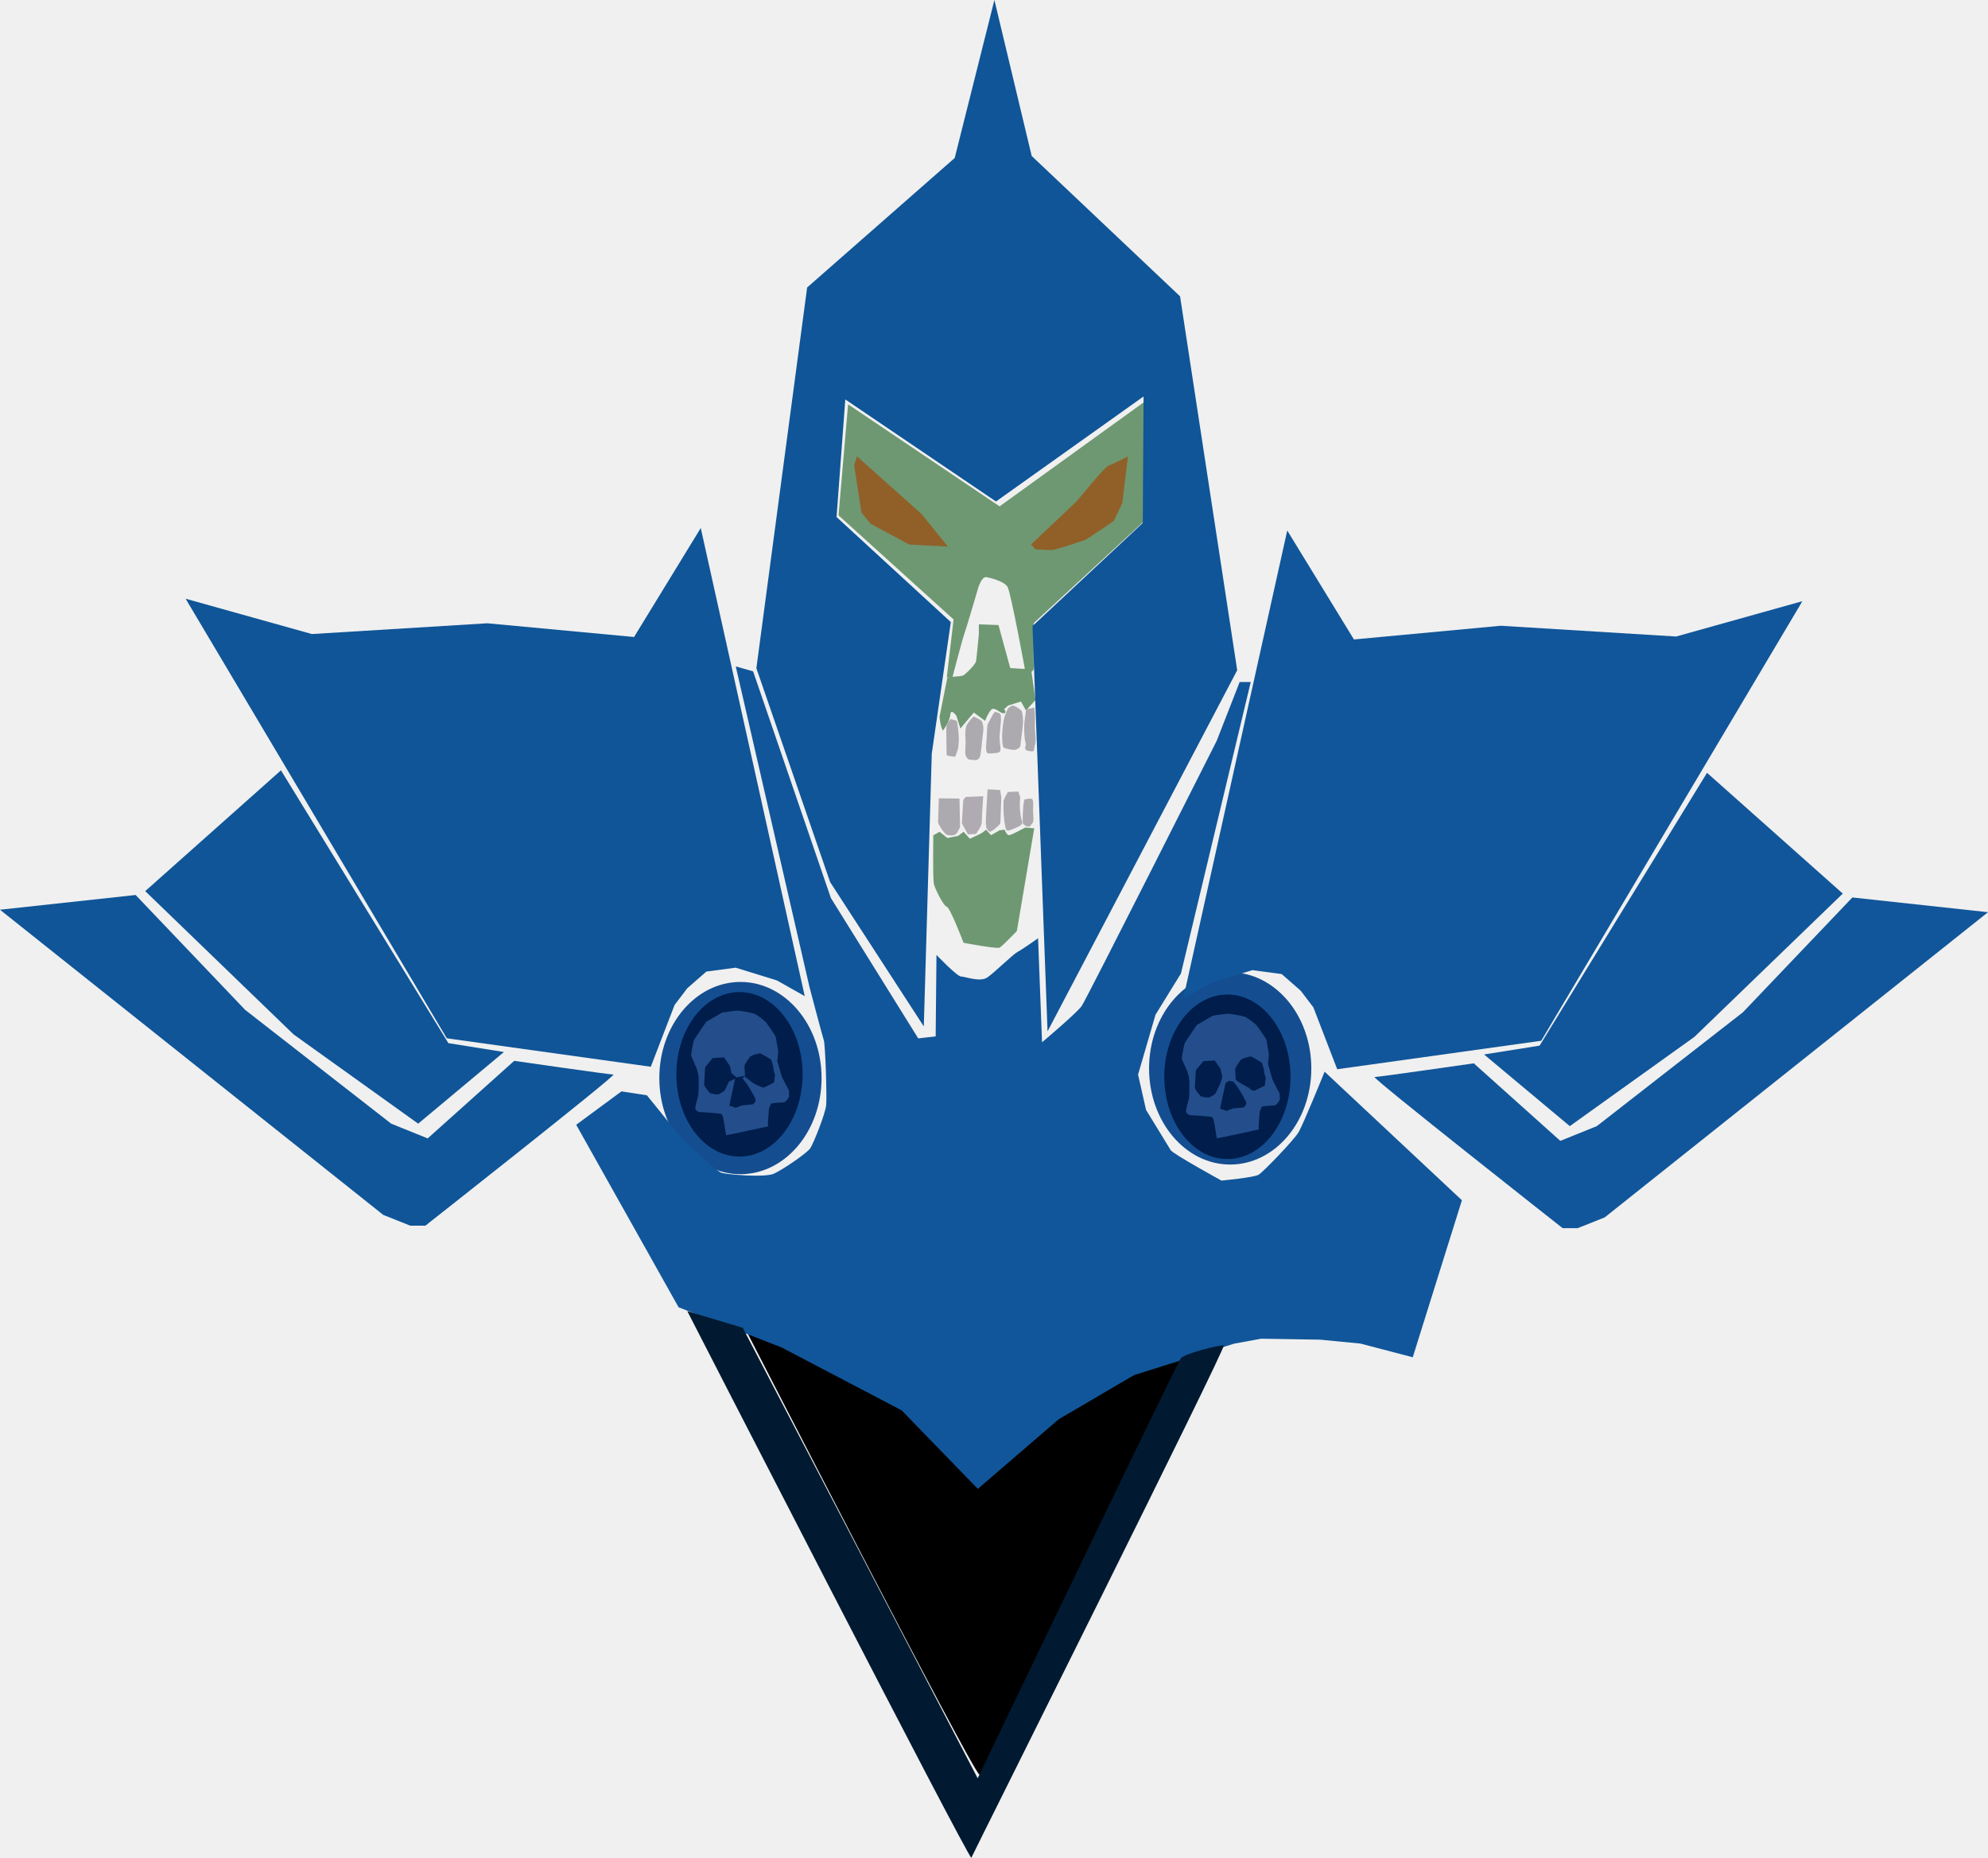
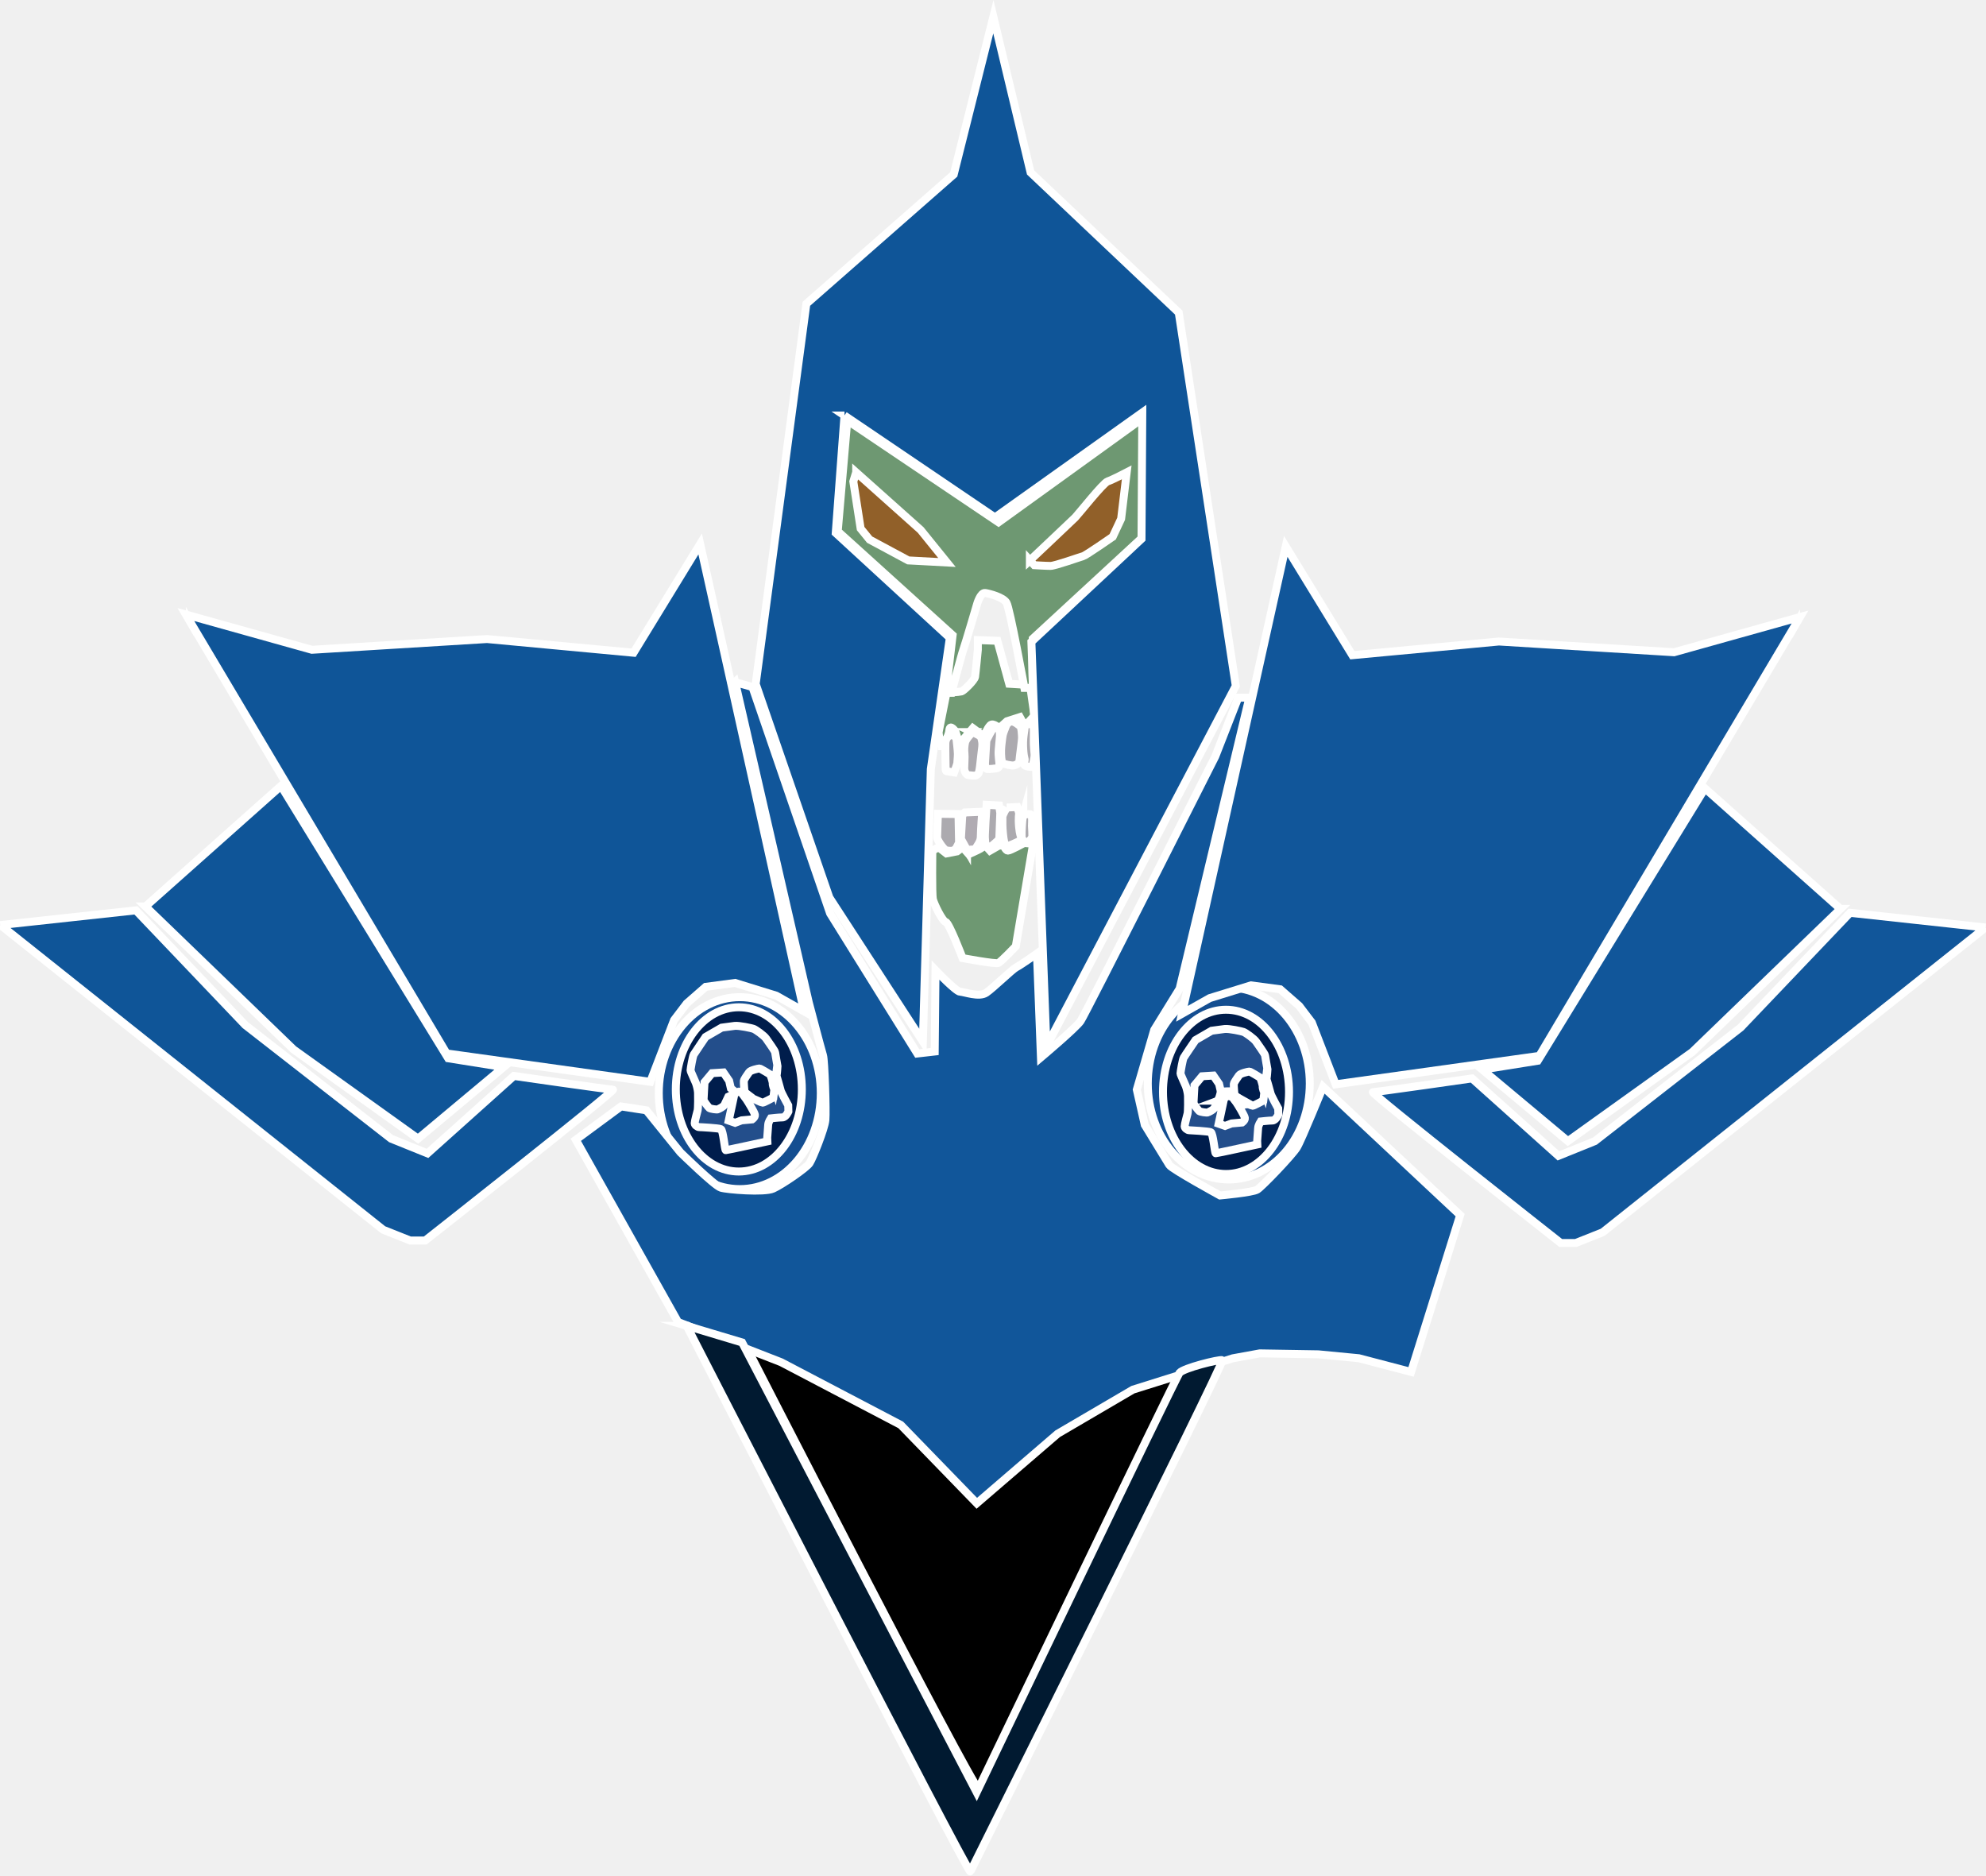
- <svg xmlns="http://www.w3.org/2000/svg" id="svg4444" width="249.48" height="233.09" viewBox="0 0 249.48 233.09">
+ <svg xmlns="http://www.w3.org/2000/svg" id="svg4444" viewBox="0 0 249.61 235.68">
  <defs>
    <style>
      .cls-1 {
+         fill: #144e91;
+       }
+ 
+       .cls-1, .cls-2, .cls-3, .cls-4, .cls-5, .cls-6, .cls-7, .cls-8, .cls-9, .cls-10, .cls-11 {
+         stroke: #fff;
+         stroke-miterlimit: 10;
+       }
+ 
+       .cls-2 {
+         fill: #b0abb2;
+       }
+ 
+       .cls-3 {
        fill: #234e8b;
      }

-       .cls-1, .cls-2, .cls-3, .cls-4, .cls-5, .cls-6, .cls-7, .cls-8, .cls-9, .cls-10, .cls-11 {
-         stroke-width: 0px;
+       .cls-4 {
+         fill: #11569a;
      }

-       .cls-3 {
+       .cls-5 {
+         fill: #6e9872;
+       }
+ 
+       .cls-6 {
+         fill: #acaaaf;
+       }
+ 
+       .cls-7 {
+         fill: #916029;
+       }
+ 
+       .cls-9 {
+         fill: #001d4c;
+       }
+ 
+       .cls-10 {
        fill: #0f5598;
      }

-       .cls-4 {
-         fill: #6e9872;
-       }
- 
-       .cls-5 {
-         fill: #001d4c;
-       }
- 
-       .cls-6 {
+       .cls-11 {
        fill: #011a31;
-       }
- 
-       .cls-7 {
-         fill: #acaaaf;
-       }
- 
-       .cls-8 {
-         fill: #b0abb2;
-       }
- 
-       .cls-9 {
-         fill: #11569a;
-       }
- 
-       .cls-10 {
-         fill: #144e91;
-       }
- 
-       .cls-11 {
-         fill: #916029;
      }
    </style>
  </defs>
  <g id="layer29">
-     <ellipse id="path93559-4" class="cls-10" cx="154.38" cy="134.05" rx="10.18" ry="12.06" />
-     <path id="path81998" class="cls-4" d="m117.13,104.8l.77-.44.99.78,1.34-.26.7-.52.77.87s1.2-.52,1.48-.7c.28-.17.56-.44.56-.44l.63.7,1.06-.61.63-.09s.28.7.56.7,2.04-.96,2.04-.96l1.13.09-2.18,12.89s-1.83,1.92-2.18,2.09c-.35.17-4.51-.61-4.51-.61,0,0-1.69-4.44-2.11-4.53-.42-.09-1.48-2.26-1.62-2.87-.14-.61-.07-6.09-.07-6.09h0Z" />
-     <path id="path83986" class="cls-4" d="m118.33,91.65c-.35-.52-.42-1.74-.42-1.74l.99-4.96s1.62-.09,1.9-.17c.28-.09,1.62-1.39,1.69-1.83.07-.44.35-3.4.35-3.4v-1.22l2.46.09,1.48,5.4,1.48.09h1.13l.56,3.92-1.2,1.31-.63-1.13-1.62.52-.49.44s.42.52-.07.52-1.13-.87-1.55-.44c-.42.44-.77,1.39-.77,1.39l-1.41-1.04-1.69,2-.49-1.57s-.7-1.04-.77-.17c-.07.87-.92,2-.92,2h0Z" />
-     <path id="path83988" class="cls-4" d="m119.53,84.95s1.2-4.61,1.48-5.4c.28-.78,1.76-5.83,1.76-5.83,0,0,.42-1.39.99-1.31.56.09,2.25.52,2.68,1.22.42.7,2.25,10.71,2.25,10.71h.63s.49-.09.42-.78c-.07-.7,0-5.4,0-5.4l13.87-12.8-.07-14.89-18.1,13.06-19.01-12.8-1.2,13.93,14.44,13.06-.85,7.23h.7Z" />
-     <path id="path94813" class="cls-1" d="m91.85,134.67l-.25,1.05.55-.25,1.12-.18,1.37.77-1.37-1.57-1.42.18Z" />
-     <ellipse id="path93559-4-5" class="cls-10" cx="92.92" cy="135.26" rx="10.18" ry="12.06" />
+     <ellipse id="path93559-4" class="cls-1" cx="154.44" cy="136.15" rx="10.18" ry="12.06" />
+     <path id="path81998" class="cls-5" d="m117.19,106.9l.77-.44.99.78,1.34-.26.7-.52.77.87s1.2-.52,1.48-.7c.28-.17.56-.44.56-.44l.63.7,1.06-.61.63-.09s.28.7.56.7,2.04-.96,2.04-.96l1.13.09-2.18,12.89s-1.83,1.92-2.18,2.09-4.51-.61-4.51-.61c0,0-1.69-4.44-2.11-4.53s-1.48-2.26-1.62-2.87-.07-6.09-.07-6.09h.01Z" />
+     <path id="path83986" class="cls-5" d="m118.39,93.75c-.35-.52-.42-1.74-.42-1.74l.99-4.96s1.62-.09,1.9-.17c.28-.09,1.62-1.39,1.69-1.83s.35-3.4.35-3.4v-1.22l2.46.09,1.48,5.4,1.48.09h1.13l.56,3.92-1.2,1.31-.63-1.13-1.62.52-.49.44s.42.52-.07.52-1.13-.87-1.55-.44c-.42.44-.77,1.39-.77,1.39l-1.41-1.04-1.69,2-.49-1.57s-.7-1.04-.77-.17-.92,2-.92,2h-.01Z" />
+     <path id="path83988" class="cls-5" d="m119.59,87.05s1.2-4.61,1.48-5.4c.28-.78,1.76-5.83,1.76-5.83,0,0,.42-1.39.99-1.31.56.09,2.25.52,2.68,1.22.42.7,2.25,10.71,2.25,10.71h.63s.49-.09.42-.78c-.07-.7,0-5.4,0-5.4l13.87-12.8-.07-14.89-18.1,13.06-19.01-12.8-1.2,13.93,14.44,13.06-.85,7.23h.71Z" />
+     <path id="path94813" class="cls-3" d="m91.91,136.77l-.25,1.05.55-.25,1.12-.18,1.37.77-1.37-1.57s-1.42.18-1.42.18Z" />
+     <ellipse id="path93559-4-5" class="cls-1" cx="92.98" cy="137.36" rx="10.18" ry="12.06" />
  </g>
  <g id="layer28">
-     <path id="path79318" class="cls-2" d="m93.72,167.09l55.37,2.22s-25.3,53.69-26.19,53.32c-.9-.37-29.18-55.53-29.18-55.53Z" />
-     <ellipse id="path92041-2" class="cls-5" cx="154.03" cy="135.1" rx="7.92" ry="10.32" />
-     <ellipse id="path92041" class="cls-5" cx="92.8" cy="134.79" rx="7.92" ry="10.32" />
+     <path id="path79318" class="cls-8" d="m93.78,169.19l55.37,2.22s-25.3,53.69-26.19,53.32c-.9-.37-29.18-55.53-29.18-55.53h0Z" />
+     <ellipse id="path92041-2" class="cls-9" cx="154.09" cy="137.2" rx="7.92" ry="10.32" />
+     <ellipse id="path92041" class="cls-9" cx="92.86" cy="136.89" rx="7.92" ry="10.32" />
  </g>
  <g id="layer3">
-     <path id="path74334" class="cls-3" d="m106.07,50.11l18.92,12.81,18.52-13.18-.1,15.88-13.84,12.93,1.89,50.85,23.8-45.31-7.17-46.91-18.62-17.61L124.79,0l-4.98,19.82-18.52,16.25-6.37,47.77,9.26,26.84,11.75,18.1,1-34.23,2.39-16.5-14.34-13.18,1.1-14.78Z" />
-     <path id="path74336" class="cls-3" d="m23.8,75.97l32.27,54.3,25.6,3.57,2.99-7.76,1.59-2.09,2.39-2.09,3.68-.49,5.18,1.6,3.49,1.97-13.05-58.73-8.37,13.67-18.42-1.72-22.01,1.35-15.84-4.43.5.86Z" />
-     <path id="path74340" class="cls-3" d="m18.23,111.8l17.03-15.15,21.01,34.23,6.97,1.11-10.76,8.99-15.64-11.2-18.62-17.98Z" />
-     <path id="path74342" class="cls-3" d="m0,114.14l48.1,38.29,3.39,1.35h1.89s24.1-18.96,23.6-18.96-12.45-1.72-12.45-1.72l-10.86,9.73-4.58-1.85-18.33-14.28-13.74-14.41-17.03,1.85Z" />
-     <path id="path74336-1" class="cls-9" d="m225.68,76.28l-32.27,54.3-25.6,3.57-2.99-7.76-1.59-2.09-2.39-2.09-3.68-.49-5.18,1.6-3.49,1.97,13.05-58.73,8.37,13.67,18.42-1.72,22.01,1.35,15.84-4.43-.5.86Z" />
-     <path id="path74340-1" class="cls-9" d="m231.25,112.11l-17.03-15.15-21.01,34.23-6.97,1.11,10.76,8.99,15.64-11.2,18.62-17.98Z" />
-     <path id="path74342-8" class="cls-9" d="m249.48,114.45l-48.1,38.29-3.39,1.35h-1.89s-24.1-18.96-23.6-18.96,12.45-1.72,12.45-1.72l10.86,9.73,4.58-1.85,18.33-14.28,13.74-14.41,17.03,1.85Z" />
-     <path id="path75741" class="cls-9" d="m92.32,83.61l2.19.62,9.76,28.44,10.96,17.61,2.19-.25.1-10.22s2.59,2.71,3.09,2.71,2.39.74,3.29.12c.9-.62,3.29-2.96,3.78-3.2s2.59-1.72,2.59-1.72l.5,13.05s4.38-3.69,4.98-4.56c.6-.86,16.93-33.25,16.93-33.25l2.89-7.39h1.39l-8.76,36.57-3.19,5.17-2.19,7.51,1,4.43s2.79,4.56,3.09,5.05,6.37,3.82,6.37,3.82c0,0,4.08-.37,4.68-.74.6-.37,4.38-4.31,4.98-5.29.6-.99,3.29-7.63,3.29-7.63l17.23,16.13-6.17,19.7-6.57-1.72-5.08-.49-7.37-.12-3.39.62-12.55,3.94-9.46,5.54-10.16,8.74-9.56-9.85-15.04-7.88-12.95-5.05-12.85-22.9,5.68-4.19,3.19.49,4.28,5.29s4.28,4.19,5.08,4.43c.8.25,5.48.62,6.57.12,1.1-.49,4.18-2.59,4.58-3.2.4-.62,1.89-4.31,1.99-5.42.1-1.11-.1-7.51-.3-8.13-.2-.62-1.79-6.65-1.79-6.65l-9.26-40.26Z" />
-     <path id="path94811" class="cls-1" d="m92.25,135.35l-.72,3.36.8.28.82-.31,1.32-.12s.4-.28.35-.58c-.05-.31-.87-1.66-1.07-1.94-.2-.28-.57-.77-.57-.77l.25-.22s1.17.92,1.27.95c.1.03.97.46,1.1.46s1.34-.65,1.34-.65l.35-2.89s.52,1.75.57,2,.95,1.88.95,1.88l.02.77s-.32.74-.75.74-1.47.12-1.47.12c0,0-.3.46-.32.8-.02.34-.12,1.63-.12,1.63l.02.46s-5.1,1.11-5.23,1.11-.32-2.52-.62-2.65-2.56-.25-2.74-.25-.55-.25-.55-.49.3-1.32.37-1.6c.07-.28.07-1.91.05-2.25s-.15-.89-.27-1.2c-.12-.31-.67-1.45-.67-1.6s.27-1.75.4-1.97,1.49-2.22,1.49-2.22l2.02-1.17s1.07-.15,1.64-.22c.57-.06,2.12.28,2.37.37.25.09,1.32.83,1.59,1.23.27.4,1.1,1.54,1.12,1.72.02.18.3,1.75.3,1.75,0,0-.05.8-.1,1.08-.05.28-.3,1.88-.3,1.88,0,0-.22-.58-.2-.8.02-.22-.3-1.11-.3-1.11,0,0-1.24-.77-1.37-.77s-1.12.22-1.29.46c-.17.25-.65.89-.67,1.11-.02.22.07,1.23.07,1.23l-1.05.22-.65-.52-.22-.95-.72-1.05-1.42.09-.95,1.14s-.12,2-.12,2.19.6.95.72,1.05c.12.09.97.25,1.12.15.15-.09.65-.28.8-.58.15-.31.47-.99.47-.99l.77-.37Z" />
-     <path id="path75743" class="cls-6" d="m86.25,164.5s35.45,69.08,35.65,68.58c.2-.49,32.07-64.15,31.67-64.27-.4-.12-4.88.99-5.38,1.6-.5.62-25.5,52.7-25.5,52.7l-29.48-56.52-6.97-2.09Z" />
+     <path id="path74334" class="cls-10" d="m106.13,52.21l18.92,12.81,18.52-13.18-.1,15.88-13.84,12.93,1.89,50.85,23.8-45.31-7.17-46.91-18.62-17.61-4.68-19.57-4.98,19.82-18.52,16.25-6.37,47.77,9.26,26.84,11.75,18.1,1-34.23,2.39-16.5-14.34-13.18,1.1-14.78v.02Z" />
+     <path id="path74336" class="cls-10" d="m23.86,78.07l32.27,54.3,25.6,3.57,2.99-7.76,1.59-2.09,2.39-2.09,3.68-.49,5.18,1.6,3.49,1.97-13.05-58.73-8.37,13.67-18.42-1.72-22.01,1.35-15.84-4.43.5.86h0Z" />
+     <path id="path74340" class="cls-10" d="m18.29,113.9l17.03-15.15,21.01,34.23,6.97,1.11-10.76,8.99-15.64-11.2-18.62-17.98h0Z" />
+     <path id="path74342" class="cls-10" d="m.06,116.24l48.1,38.29,3.39,1.35h1.89s24.1-18.96,23.6-18.96-12.45-1.72-12.45-1.72l-10.86,9.73-4.58-1.85-18.33-14.28-13.74-14.41L.05,116.24h.01Z" />
+     <path id="path74336-1" class="cls-4" d="m225.74,78.38l-32.27,54.3-25.6,3.57-2.99-7.76-1.59-2.09-2.39-2.09-3.68-.49-5.18,1.6-3.49,1.97,13.05-58.73,8.37,13.67,18.42-1.72,22.01,1.35,15.84-4.43-.5.86h0Z" />
+     <path id="path74340-1" class="cls-4" d="m231.31,114.21l-17.03-15.15-21.01,34.23-6.97,1.11,10.76,8.99,15.64-11.2,18.62-17.98h0Z" />
+     <path id="path74342-8" class="cls-4" d="m249.54,116.55l-48.1,38.29-3.39,1.35h-1.89s-24.1-18.96-23.6-18.96,12.45-1.72,12.45-1.72l10.86,9.73,4.58-1.85,18.33-14.28,13.74-14.41,17.03,1.85h-.01Z" />
+     <path id="path75741" class="cls-4" d="m92.38,85.71l2.19.62,9.76,28.44,10.96,17.61,2.19-.25.1-10.22s2.59,2.71,3.09,2.71,2.39.74,3.29.12c.9-.62,3.29-2.96,3.78-3.2s2.59-1.72,2.59-1.72l.5,13.05s4.38-3.69,4.98-4.56c.6-.86,16.93-33.25,16.93-33.25l2.89-7.39h1.39l-8.76,36.57-3.19,5.17-2.19,7.51,1,4.43s2.79,4.56,3.09,5.05,6.37,3.82,6.37,3.82c0,0,4.08-.37,4.68-.74.6-.37,4.38-4.31,4.98-5.29.6-.99,3.29-7.63,3.29-7.63l17.23,16.13-6.17,19.7-6.57-1.72-5.08-.49-7.37-.12-3.39.62-12.55,3.94-9.46,5.54-10.16,8.74-9.56-9.85-15.04-7.88-12.95-5.05-12.85-22.9,5.68-4.19,3.19.49,4.28,5.29s4.28,4.19,5.08,4.43c.8.25,5.48.62,6.57.12,1.1-.49,4.18-2.59,4.58-3.2.4-.62,1.89-4.31,1.99-5.42s-.1-7.51-.3-8.13c-.2-.62-1.79-6.65-1.79-6.65l-9.26-40.26h0Z" />
+     <path id="path94811" class="cls-3" d="m92.31,137.45l-.72,3.36.8.28.82-.31,1.32-.12s.4-.28.35-.58c-.05-.31-.87-1.66-1.07-1.94s-.57-.77-.57-.77l.25-.22s1.17.92,1.27.95.97.46,1.1.46,1.34-.65,1.34-.65l.35-2.89s.52,1.75.57,2,.95,1.88.95,1.88l.02.77s-.32.74-.75.74-1.47.12-1.47.12c0,0-.3.46-.32.8s-.12,1.63-.12,1.63l.02.46s-5.1,1.11-5.23,1.11-.32-2.52-.62-2.65-2.56-.25-2.74-.25-.55-.25-.55-.49.3-1.32.37-1.6.07-1.91.05-2.25-.15-.89-.27-1.2c-.12-.31-.67-1.45-.67-1.6s.27-1.75.4-1.97,1.49-2.22,1.49-2.22l2.02-1.17s1.07-.15,1.64-.22c.57-.06,2.12.28,2.37.37.25.09,1.32.83,1.59,1.23.27.4,1.1,1.54,1.12,1.72.02.18.3,1.75.3,1.75,0,0-.05.8-.1,1.08-.05.28-.3,1.88-.3,1.88,0,0-.22-.58-.2-.8.02-.22-.3-1.11-.3-1.11,0,0-1.24-.77-1.37-.77s-1.12.22-1.29.46c-.17.25-.65.89-.67,1.11s.07,1.23.07,1.23l-1.05.22-.65-.52-.22-.95-.72-1.05-1.42.09-.95,1.14s-.12,2-.12,2.19.6.95.72,1.05c.12.09.97.25,1.12.15.15-.09.65-.28.8-.58.15-.31.47-.99.47-.99l.77-.37h0Z" />
+     <path id="path75743" class="cls-11" d="m86.31,166.6s35.45,69.08,35.65,68.58c.2-.49,32.07-64.15,31.67-64.27s-4.88.99-5.38,1.6c-.5.62-25.5,52.7-25.5,52.7l-29.48-56.52-6.97-2.09h0Z" />
  </g>
-   <path id="path94811-4" class="cls-1" d="m153.83,135.74l-.72,3.36.8.28.82-.31,1.32-.12s.4-.28.35-.58c-.05-.31-.87-1.66-1.07-1.94-.2-.28-.57-.77-.57-.77l.25-.22s1.17.92,1.27.95c.1.03.97.46,1.1.46s1.34-.65,1.34-.65l.35-2.89s.52,1.75.57,2,.95,1.88.95,1.88l.02.77s-.32.74-.75.74-1.47.12-1.47.12c0,0-.3.46-.32.8-.02.34-.12,1.63-.12,1.63l.02.46s-5.1,1.11-5.23,1.11-.32-2.52-.62-2.65c-.3-.12-2.56-.25-2.74-.25s-.55-.25-.55-.49.3-1.32.37-1.6c.07-.28.07-1.91.05-2.25-.02-.34-.15-.89-.27-1.2-.12-.31-.67-1.45-.67-1.6s.27-1.75.4-1.97c.12-.22,1.49-2.22,1.49-2.22l2.02-1.17s1.07-.15,1.64-.22c.57-.06,2.12.28,2.37.37.25.09,1.32.83,1.59,1.23.27.4,1.1,1.54,1.12,1.72.02.18.3,1.75.3,1.75,0,0-.05.8-.1,1.08-.05.28-.3,1.88-.3,1.88,0,0-.22-.58-.2-.8.02-.22-.3-1.11-.3-1.11,0,0-1.24-.77-1.37-.77s-1.12.22-1.29.46c-.17.25-.65.89-.67,1.11-.02.22.07,1.23.07,1.23l-1.05.22-.65-.52-.22-.95-.72-1.05-1.42.09-.95,1.14s-.12,2-.12,2.19.6.95.72,1.05c.12.09.97.25,1.12.15.15-.09.65-.28.8-.58.15-.31.47-.99.47-.99l.77-.37Z" />
+   <path id="path94811-4" class="cls-3" d="m153.89,137.84l-.72,3.36.8.28.82-.31,1.32-.12s.4-.28.35-.58c-.05-.31-.87-1.66-1.07-1.94-.2-.28-.57-.77-.57-.77l.25-.22s1.17.92,1.27.95.97.46,1.1.46,1.34-.65,1.34-.65l.35-2.89s.52,1.75.57,2,.95,1.88.95,1.88l.02.77s-.32.74-.75.74-1.47.12-1.47.12c0,0-.3.46-.32.8s-.12,1.63-.12,1.63l.02.46s-5.1,1.11-5.23,1.11-.32-2.52-.62-2.65c-.3-.12-2.56-.25-2.74-.25s-.55-.25-.55-.49.3-1.32.37-1.6c.07-.28.07-1.91.05-2.25s-.15-.89-.27-1.2c-.12-.31-.67-1.45-.67-1.6s.27-1.75.4-1.97c.12-.22,1.49-2.22,1.49-2.22l2.02-1.17s1.07-.15,1.64-.22c.57-.06,2.12.28,2.37.37.25.09,1.32.83,1.59,1.23.27.4,1.1,1.54,1.12,1.72.02.18.3,1.75.3,1.75,0,0-.05.8-.1,1.08s-.3,1.88-.3,1.88c0,0-.22-.58-.2-.8s-.3-1.11-.3-1.11c0,0-1.24-.77-1.37-.77s-1.12.22-1.29.46c-.17.25-.65.89-.67,1.11s.07,1.23.07,1.23l-1.05.22-.65-.52-.22-.95-.72-1.05-1.42.09-.95,1.14s-.12,2-.12,2.19.6.95.72,1.05c.12.09.97.25,1.12.15.15-.09.65-.28.8-.58.15-.31.47-.99.47-.99l.77-.37h0Z" />
  <g id="layer30">
-     <path id="path85632" class="cls-11" d="m107.55,57.26l8.1,7.23,3.31,4.09-4.86-.26-4.86-2.61-1.13-1.39-.92-5.92.35-1.13Z" />
-     <path id="path85634" class="cls-11" d="m129.38,68.32s5.35-5.05,5.7-5.4c.35-.35,3.52-4.35,4.08-4.53s2.39-1.13,2.39-1.13l-.7,5.83-1.06,2.26s-3.38,2.35-3.73,2.44-3.52,1.22-4.08,1.22-2.04-.09-2.04-.09l-.56-.61Z" />
-     <path id="path85636" class="cls-7" d="m118.84,104.75c-.4-.22-1.12-1.35-1.12-1.6s.1-2.99.1-2.99l2.59.03.07,3.6-.37.71s-.22.28-.55.31c-.32.03-.72-.06-.72-.06h0Z" />
-     <path id="path85638" class="cls-8" d="m121.48,104.69l1-.06s.45-.65.57-.92c.12-.28.17-.4.17-.92s.17-2.89.17-2.89l-2.19.09s-.32.31-.32.43-.17,2.89-.17,2.89l.77,1.39Z" />
-     <path id="path89351" class="cls-7" d="m123.74,103.52c-.1-.22.2-4.49.2-4.49l1.57.09.15.92-.12,3.23s-.1.22-.37.43c-.27.22-.5.46-.6.49-.1.03-.32.31-.55.03-.22-.28-.25-.4-.25-.4l-.02-.31Z" />
-     <path id="path89353" class="cls-7" d="m126.48,99.37s-.55.89-.55,1.2v.95c0,.58.12,1.72.17,1.88.05.15.05.71.3.8.25.09,1.47-.52,1.47-.52,0,0,.47-.22.42-.52s-.17-.31-.27-1.39c-.1-1.08.02-1.69.02-1.69l-.25-.77-1.32.06Z" />
-     <path id="path89355" class="cls-7" d="m128.52,100.35s.95-.34,1.07,0,.05,1.08.05,1.35.1,1.17.02,1.39c-.07.22-.47.62-.47.62,0,0-.47,0-.6-.18-.12-.18-.22.09-.25-.52-.02-.62.07-2.12.15-2.4.07-.28.07-.43.07-.43l-.05.18Z" />
-     <path id="path89357" class="cls-7" d="m119.31,90.22c-.1.15-.52.43-.55,1.05-.02.62.03,3.17.03,3.17,0,0-.03.34.12.37.15.03.95.15.95.15,0,0,.4-1.02.4-1.2s.07-.68.07-1.11-.17-1.82-.17-1.82l-.1-.4-.75-.22Z" />
-     <path id="path89359" class="cls-7" d="m122.18,89.89s-.85.83-.95,1.32c-.1.49-.12.95-.07,1.39.05.43-.03,1.32-.03,1.82s.32.89.57.89.85.15,1.05-.06c.2-.22.2-.09.3-.65.1-.55.1-.89.22-1.82.12-.92.17-1.32.12-1.63-.05-.31-.12-.62-.25-.74-.12-.12-.97-.52-.97-.52h0Z" />
-     <path id="path89361" class="cls-7" d="m124.91,89.3c-.25.06-1,1.66-1,1.66l-.17,2.83s-.02.71.27.74c.3.03,1-.06,1-.06,0,0,.55,0,.55-.43s-.17-1.17-.1-1.91c.07-.74.12-1.26.15-1.66.02-.4.02-.92-.2-.99-.22-.06-.5-.18-.5-.18Z" />
-     <path id="path89363" class="cls-7" d="m127.1,88.5c-.17.12-.55.12-.77.74s-.35.77-.42,1.39c-.07.62-.12.83-.15,1.51-.02.68.05,1.48.17,1.63s1.2.37,1.44.31c.25-.06.67-.22.7-.62.02-.4.35-2.59.32-2.96-.02-.37-.05-1.2-.22-1.35s-.3-.22-.45-.34c-.15-.12-.62-.31-.62-.31Z" />
-     <path id="path89365" class="cls-7" d="m128.75,88.99s.02.12-.15,1.26c-.17,1.14-.02,2.59.1,2.92.12.34-.22.8.1.95.32.15.95.22.95.03s.25-1.05.22-1.45c-.02-.4-.12-1.17-.1-1.82.02-.65.02-1.63-.05-1.79-.07-.15.22-.4-.15-.28-.37.12-.92.15-.92.15h0Z" />
+     <path id="path85632" class="cls-7" d="m107.61,59.36l8.1,7.23,3.31,4.09-4.86-.26-4.86-2.61-1.13-1.39-.92-5.92.35-1.13h.01Z" />
+     <path id="path85634" class="cls-7" d="m129.44,70.42s5.35-5.05,5.7-5.4c.35-.35,3.52-4.35,4.08-4.53s2.39-1.13,2.39-1.13l-.7,5.83-1.06,2.26s-3.38,2.35-3.73,2.44-3.52,1.22-4.08,1.22-2.04-.09-2.04-.09l-.56-.61h0Z" />
+     <path id="path85636" class="cls-6" d="m118.9,106.85c-.4-.22-1.12-1.35-1.12-1.6s.1-2.99.1-2.99l2.59.03.07,3.6-.37.71s-.22.28-.55.31c-.32.03-.72-.06-.72-.06h0Z" />
+     <path id="path85638" class="cls-2" d="m121.54,106.79l1-.06s.45-.65.57-.92c.12-.28.17-.4.17-.92s.17-2.89.17-2.89l-2.19.09s-.32.31-.32.43-.17,2.89-.17,2.89l.77,1.39h0Z" />
+     <path id="path89351" class="cls-6" d="m123.8,105.62c-.1-.22.2-4.49.2-4.49l1.57.09.15.92-.12,3.23s-.1.22-.37.43c-.27.22-.5.46-.6.49s-.32.31-.55.03c-.22-.28-.25-.4-.25-.4l-.02-.31h0Z" />
+     <path id="path89353" class="cls-6" d="m126.54,101.47s-.55.89-.55,1.2v.95c0,.58.12,1.72.17,1.88.05.15.05.71.3.8.25.09,1.47-.52,1.47-.52,0,0,.47-.22.42-.52s-.17-.31-.27-1.39c-.1-1.08.02-1.69.02-1.69l-.25-.77-1.32.06h0Z" />
+     <path id="path89355" class="cls-6" d="m128.58,102.45s.95-.34,1.07,0,.05,1.08.05,1.35.1,1.17.02,1.39c-.07.22-.47.62-.47.62,0,0-.47,0-.6-.18-.12-.18-.22.09-.25-.52-.02-.62.07-2.12.15-2.4.07-.28.07-.43.07-.43l-.05.18h0Z" />
+     <path id="path89357" class="cls-6" d="m119.37,92.32c-.1.15-.52.43-.55,1.05-.02.62.03,3.17.03,3.17,0,0-.03.34.12.37.15.03.95.15.95.15,0,0,.4-1.02.4-1.2s.07-.68.07-1.11-.17-1.82-.17-1.82l-.1-.4-.75-.22h0Z" />
+     <path id="path89359" class="cls-6" d="m122.24,91.99s-.85.83-.95,1.32-.12.95-.07,1.39c.05.43-.03,1.32-.03,1.82s.32.89.57.89.85.15,1.05-.06c.2-.22.2-.09.3-.65.1-.55.1-.89.22-1.82.12-.92.17-1.32.12-1.63-.05-.31-.12-.62-.25-.74-.12-.12-.97-.52-.97-.52h0Z" />
+     <path id="path89361" class="cls-6" d="m124.97,91.4c-.25.06-1,1.66-1,1.66l-.17,2.83s-.02.71.27.74c.3.03,1-.06,1-.06,0,0,.55,0,.55-.43s-.17-1.17-.1-1.91c.07-.74.12-1.26.15-1.66.02-.4.02-.92-.2-.99-.22-.06-.5-.18-.5-.18Z" />
+     <path id="path89363" class="cls-6" d="m127.16,90.6c-.17.12-.55.12-.77.74s-.35.77-.42,1.39-.12.83-.15,1.51c-.02.68.05,1.48.17,1.63s1.2.37,1.44.31c.25-.06.67-.22.7-.62.02-.4.35-2.59.32-2.96-.02-.37-.05-1.2-.22-1.35s-.3-.22-.45-.34c-.15-.12-.62-.31-.62-.31h0Z" />
+     <path id="path89365" class="cls-6" d="m128.81,91.09s.02.12-.15,1.26-.02,2.59.1,2.92c.12.34-.22.8.1.95.32.15.95.22.95.03s.25-1.05.22-1.45c-.02-.4-.12-1.17-.1-1.82.02-.65.02-1.63-.05-1.79-.07-.15.22-.4-.15-.28s-.92.15-.92.15h0v.03Z" />
  </g>
-   <path id="path94879" class="cls-1" d="m153.04,136.21c.11-.22.36-1.14.36-1.14,0,0,1.57-.11,1.57.02s.17.51.17.51l1.79,1s-1.22.25-1.26.18c-.04-.06-.85-1.08-.85-1.08l-.62-.08-.5.34-.67.25Z" />
+   <path id="path94879" class="cls-3" d="m153.1,138.31c.11-.22.36-1.14.36-1.14,0,0,1.57-.11,1.57.02s.17.51.17.51l1.79,1s-1.22.25-1.26.18c-.04-.06-.85-1.08-.85-1.08l-.62-.08-.5.34-.67.25h0Z" />
</svg>
